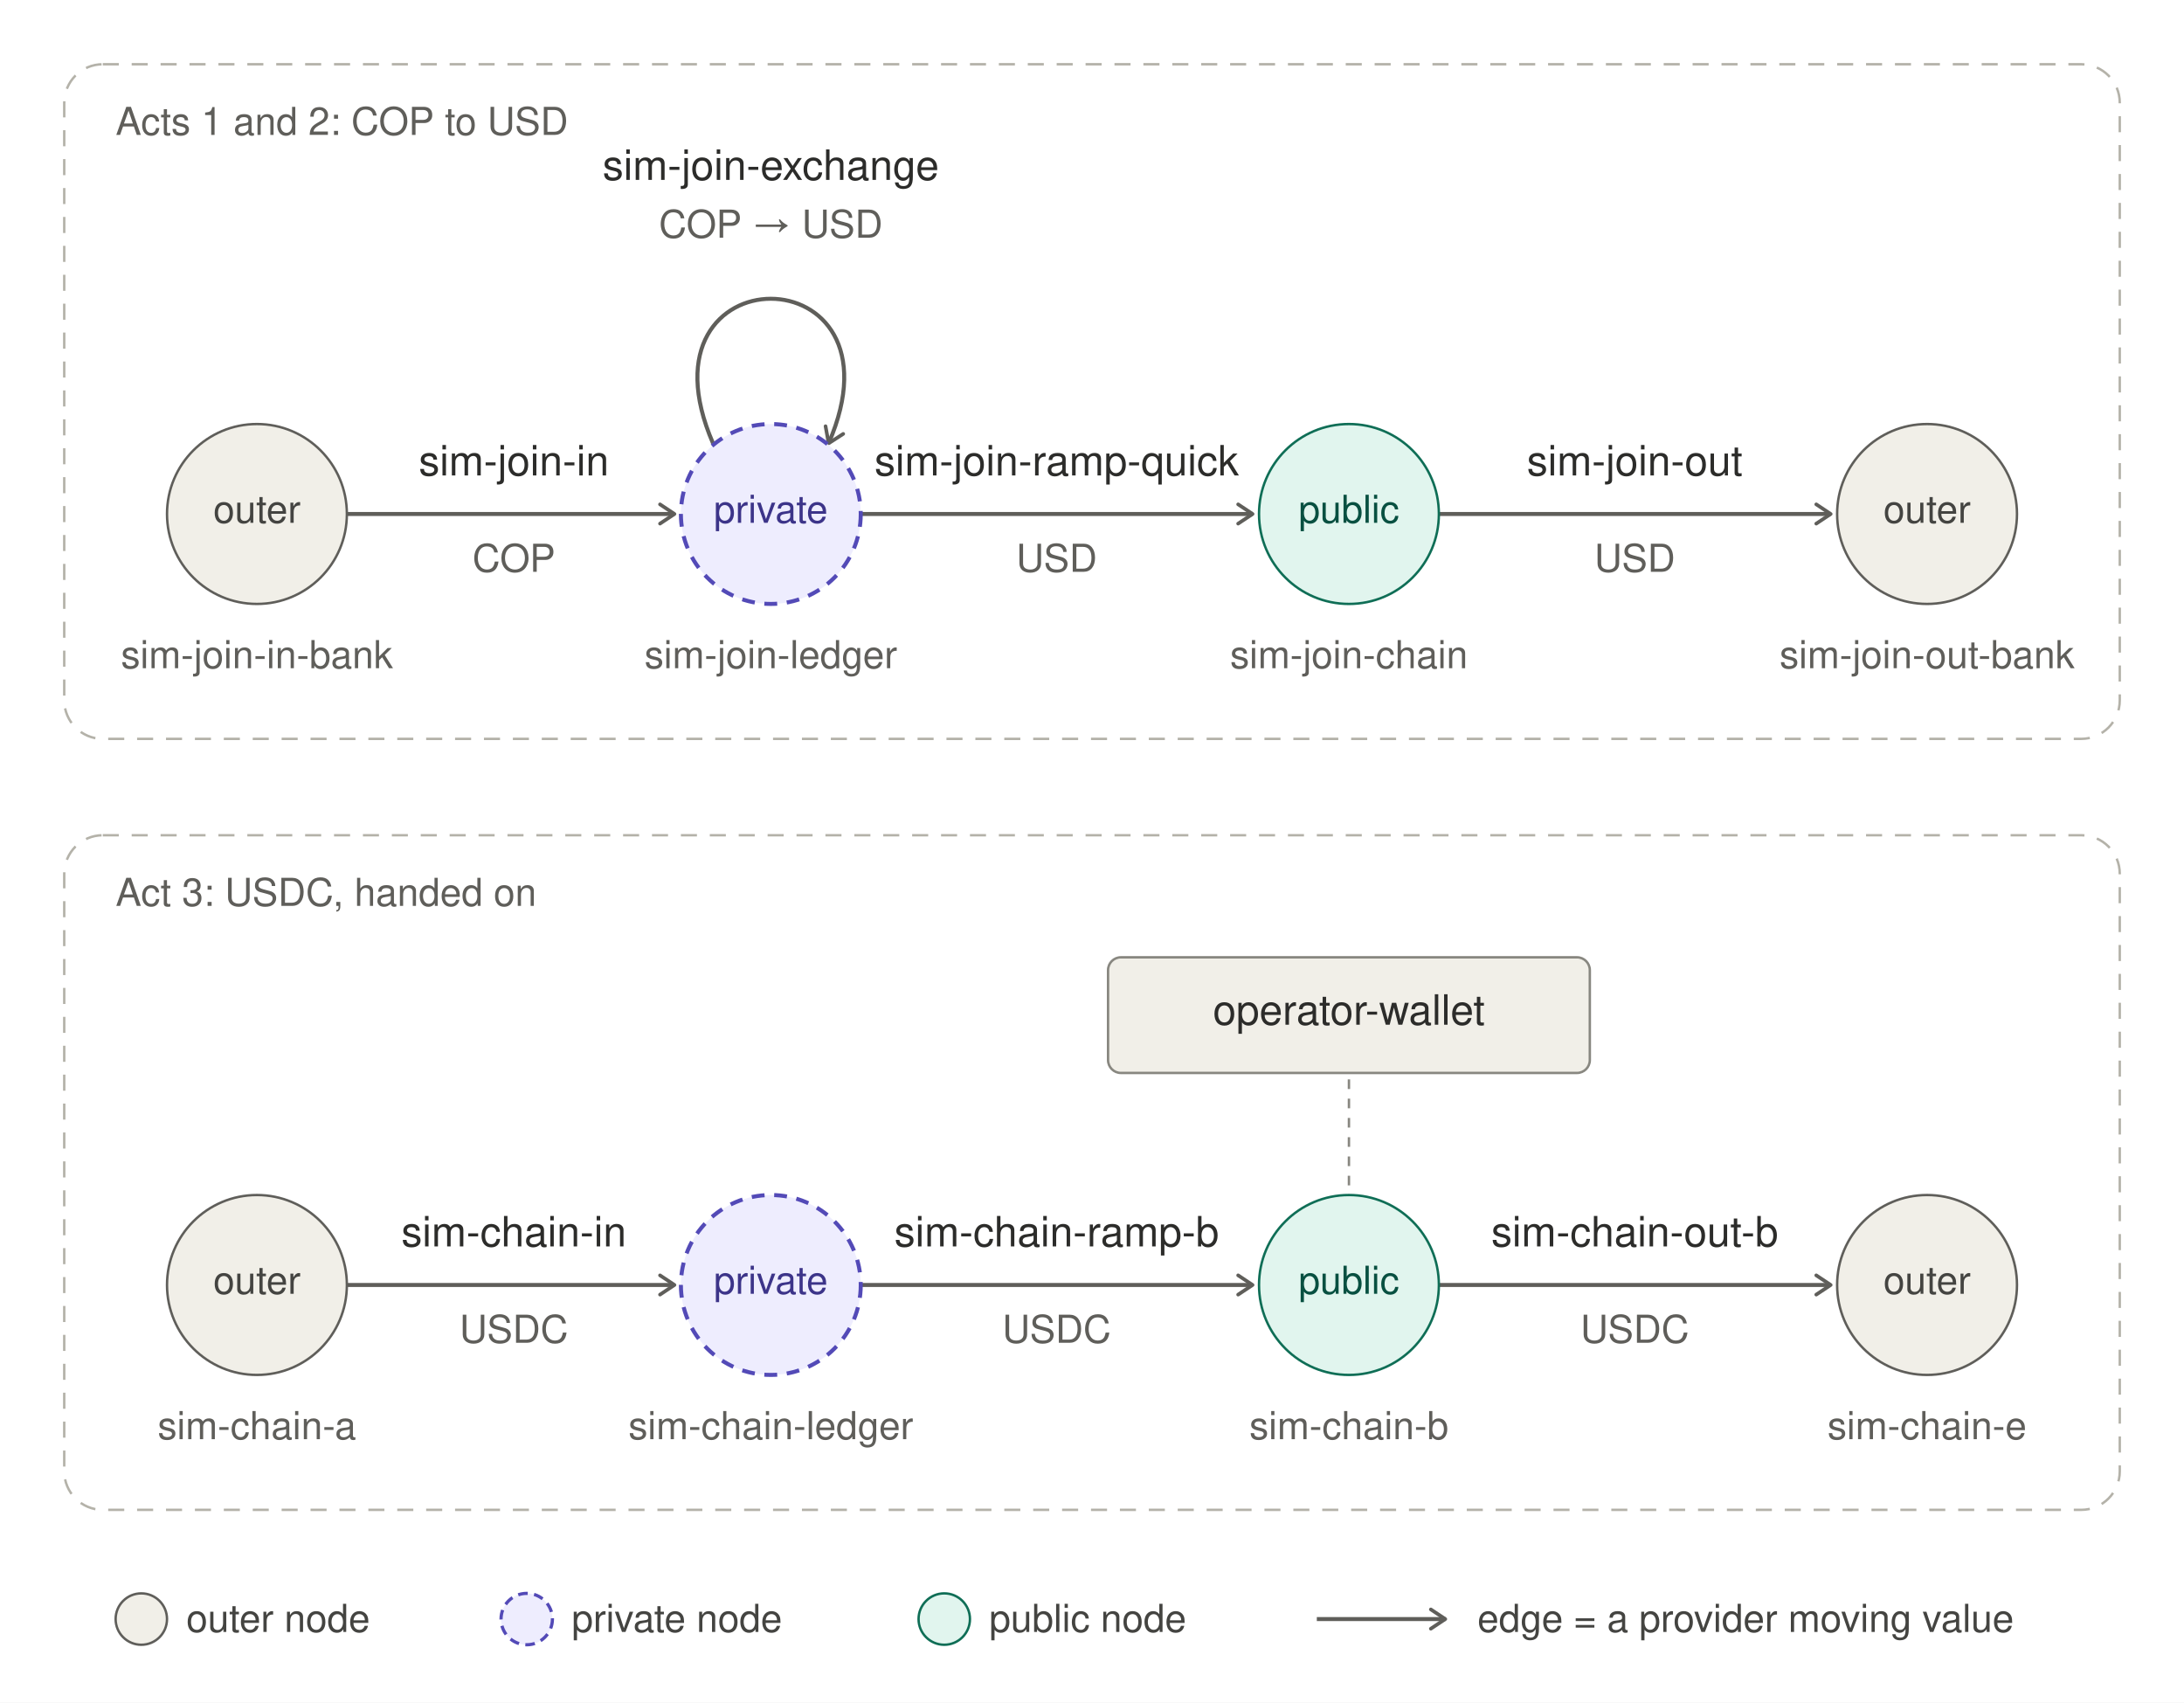
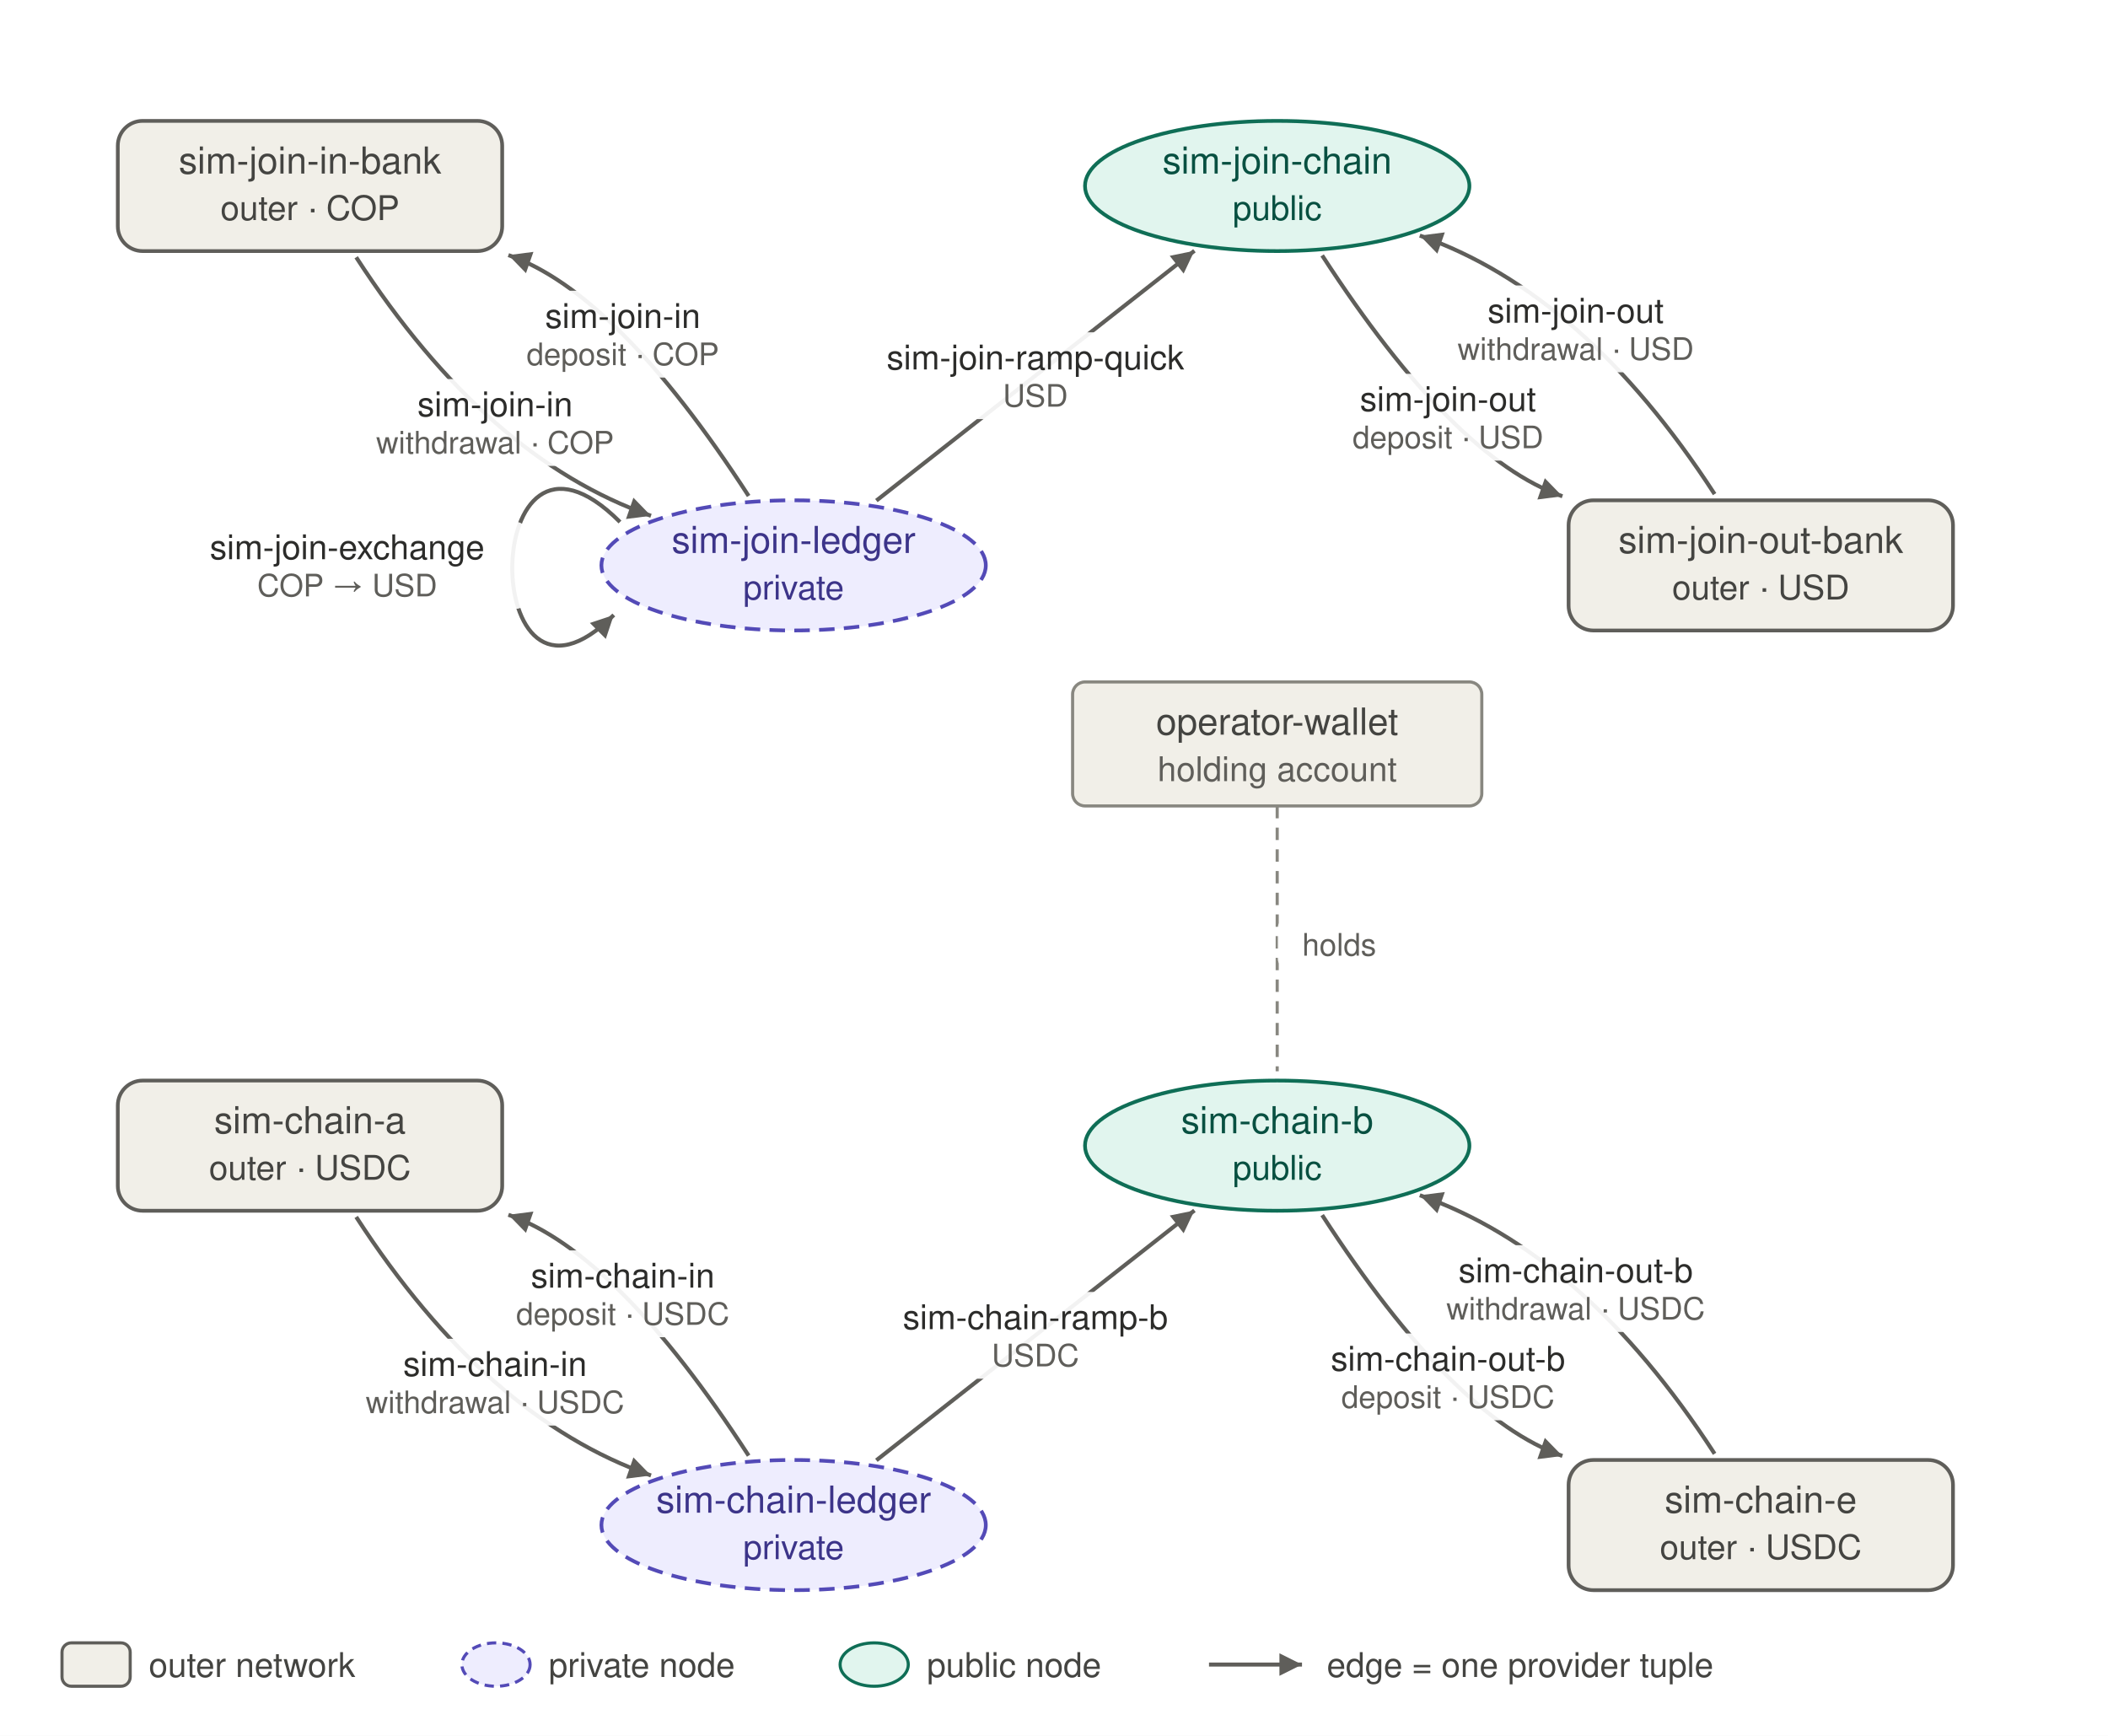
- <svg xmlns="http://www.w3.org/2000/svg" width="680" height="530" viewBox="0 0 680 530" role="img" font-family="Helvetica, Arial, sans-serif">
+ <svg xmlns="http://www.w3.org/2000/svg" width="680" height="560" viewBox="0 0 680 560" role="img" font-family="Helvetica, Arial, sans-serif">
  <defs>
-     <marker id="a" viewBox="0 0 10 10" refX="8" refY="5" markerWidth="6" markerHeight="6" orient="auto-start-reverse">
-       <path d="M2 1L8 5L2 9" fill="none" stroke="#5F5E5A" stroke-width="1.5" stroke-linecap="round" stroke-linejoin="round" />
+     <marker id="a" viewBox="0 0 10 10" refX="9" refY="5" markerWidth="7" markerHeight="7" orient="auto-start-reverse">
+       <path d="M1 1L9 5L1 9z" fill="#5F5E5A" />
    </marker>
  </defs>
-   <rect width="680" height="530" fill="#FFFFFF" />
-   <g fill="none" stroke="#B4B2A9" stroke-width="0.75" stroke-dasharray="5 4">
-     <rect x="20" y="20" width="640" height="210" rx="12" />
-     <rect x="20" y="260" width="640" height="210" rx="12" />
-   </g>
-   <g font-size="12" fill="#5F5E5A">
-     <text x="36" y="42">Acts 1 and 2: COP to USD</text>
-     <text x="36" y="282">Act 3: USDC, handed on</text>
-   </g>
-   <g stroke="#5F5E5A" stroke-width="1.25" fill="none" marker-end="url(#a)">
-     <path d="M222 138 C 196 78, 284 78, 258 138" />
-     <line x1="108" y1="160" x2="210" y2="160" />
-     <line x1="268" y1="160" x2="390" y2="160" />
-     <line x1="448" y1="160" x2="570" y2="160" />
-     <line x1="108" y1="400" x2="210" y2="400" />
-     <line x1="268" y1="400" x2="390" y2="400" />
-     <line x1="448" y1="400" x2="570" y2="400" />
-   </g>
-   <g font-size="13" font-weight="500" fill="#2C2C2A" text-anchor="middle">
-     <text x="240" y="56">sim-join-exchange</text>
-     <text x="160" y="148">sim-join-in</text>
-     <text x="329" y="148">sim-join-ramp-quick</text>
-     <text x="509" y="148">sim-join-out</text>
-     <text x="160" y="388">sim-chain-in</text>
-     <text x="329" y="388">sim-chain-ramp-b</text>
-     <text x="509" y="388">sim-chain-out-b</text>
-   </g>
-   <g font-size="12" fill="#5F5E5A" text-anchor="middle">
-     <text x="240" y="74">COP → USD</text>
-     <text x="160" y="178">COP</text>
-     <text x="329" y="178">USD</text>
-     <text x="509" y="178">USD</text>
-     <text x="160" y="418">USDC</text>
-     <text x="329" y="418">USDC</text>
-     <text x="509" y="418">USDC</text>
-     <text x="80" y="208">sim-join-in-bank</text>
-     <text x="240" y="208">sim-join-ledger</text>
-     <text x="420" y="208">sim-join-chain</text>
-     <text x="600" y="208">sim-join-out-bank</text>
-     <text x="80" y="448">sim-chain-a</text>
-     <text x="240" y="448">sim-chain-ledger</text>
-     <text x="420" y="448">sim-chain-b</text>
-     <text x="600" y="448">sim-chain-e</text>
-   </g>
-   <g stroke-width="0.75">
-     <circle cx="80" cy="160" r="28" fill="#F1EFE8" stroke="#5F5E5A" />
-     <circle cx="600" cy="160" r="28" fill="#F1EFE8" stroke="#5F5E5A" />
-     <circle cx="80" cy="400" r="28" fill="#F1EFE8" stroke="#5F5E5A" />
-     <circle cx="600" cy="400" r="28" fill="#F1EFE8" stroke="#5F5E5A" />
-     <circle cx="240" cy="160" r="28" fill="#EEEDFE" stroke="#534AB7" stroke-width="1.25" stroke-dasharray="4 3" />
-     <circle cx="240" cy="400" r="28" fill="#EEEDFE" stroke="#534AB7" stroke-width="1.25" stroke-dasharray="4 3" />
-     <circle cx="420" cy="160" r="28" fill="#E1F5EE" stroke="#0F6E56" />
-     <circle cx="420" cy="400" r="28" fill="#E1F5EE" stroke="#0F6E56" />
-   </g>
-   <g font-size="12" text-anchor="middle" dominant-baseline="central">
-     <text x="80" y="160" fill="#444441">outer</text>
-     <text x="600" y="160" fill="#444441">outer</text>
-     <text x="80" y="400" fill="#444441">outer</text>
-     <text x="600" y="400" fill="#444441">outer</text>
-     <text x="240" y="160" fill="#3C3489">private</text>
-     <text x="240" y="400" fill="#3C3489">private</text>
-     <text x="420" y="160" fill="#085041">public</text>
-     <text x="420" y="400" fill="#085041">public</text>
-   </g>
-   <rect x="345" y="298" width="150" height="36" rx="4" fill="#F1EFE8" stroke="#888780" stroke-width="0.75" />
-   <text x="420" y="316" font-size="13" font-weight="500" fill="#2C2C2A" text-anchor="middle" dominant-baseline="central">operator-wallet</text>
-   <line x1="420" y1="336" x2="420" y2="370" stroke="#888780" stroke-width="0.75" stroke-dasharray="3 3" />
-   <g font-size="12" fill="#444441">
-     <circle cx="44" cy="504" r="8" fill="#F1EFE8" stroke="#5F5E5A" stroke-width="0.75" />
-     <text x="58" y="508">outer node</text>
-     <circle cx="164" cy="504" r="8" fill="#EEEDFE" stroke="#534AB7" stroke-width="1" stroke-dasharray="3 2" />
-     <text x="178" y="508">private node</text>
-     <circle cx="294" cy="504" r="8" fill="#E1F5EE" stroke="#0F6E56" stroke-width="0.75" />
-     <text x="308" y="508">public node</text>
-     <line x1="410" y1="504" x2="450" y2="504" stroke="#5F5E5A" stroke-width="1.25" marker-end="url(#a)" />
-     <text x="460" y="508">edge = a provider moving value</text>
+   <rect width="680" height="560" fill="#FFFFFF" />
+   <path d="M114.9 83.0 Q157.0 147.9 210.0 166.4" fill="none" stroke="#5F5E5A" stroke-width="1.3" marker-end="url(#a)" />
+   <path d="M241.5 160.0 Q199.0 94.5 164.0 82.3" fill="none" stroke="#5F5E5A" stroke-width="1.3" marker-end="url(#a)" />
+   <path d="M282.7 161.5 Q334.0 121.2 385.3 80.9" fill="none" stroke="#5F5E5A" stroke-width="1.3" marker-end="url(#a)" />
+   <path d="M426.5 82.4 Q469.0 147.9 504.0 160.1" fill="none" stroke="#5F5E5A" stroke-width="1.3" marker-end="url(#a)" />
+   <path d="M553.1 159.4 Q511.0 94.5 458.0 76.0" fill="none" stroke="#5F5E5A" stroke-width="1.3" marker-end="url(#a)" />
+   <path d="M114.9 392.6 Q157.0 457.5 210.0 476.0" fill="none" stroke="#5F5E5A" stroke-width="1.3" marker-end="url(#a)" />
+   <path d="M241.5 469.6 Q199.0 404.1 164.0 391.9" fill="none" stroke="#5F5E5A" stroke-width="1.3" marker-end="url(#a)" />
+   <path d="M282.7 471.1 Q334.0 430.8 385.3 390.5" fill="none" stroke="#5F5E5A" stroke-width="1.3" marker-end="url(#a)" />
+   <path d="M426.5 392.0 Q469.0 457.5 504.0 469.7" fill="none" stroke="#5F5E5A" stroke-width="1.3" marker-end="url(#a)" />
+   <path d="M553.1 469.0 Q511.0 404.1 458.0 385.6" fill="none" stroke="#5F5E5A" stroke-width="1.3" marker-end="url(#a)" />
+   <path d="M200.0 168.4 C154.0 122.4, 154.0 242.4, 198.0 198.4" fill="none" stroke="#5F5E5A" stroke-width="1.3" marker-end="url(#a)" />
+   <line x1="412.0" y1="260.0" x2="412.0" y2="345.6" stroke="#888780" stroke-width="1" stroke-dasharray="4 3" />
+   <rect x="38.0" y="39.0" width="124" height="42" rx="8" fill="#F1EFE8" stroke="#5F5E5A" stroke-width="1.2" />
+   <text x="100.0" y="56.0" font-size="12" font-weight="500" fill="#444441" text-anchor="middle">sim-join-in-bank</text>
+   <text x="100.0" y="71.0" font-size="11" fill="#444441" text-anchor="middle">outer · COP</text>
+   <ellipse cx="256.0" cy="182.4" rx="62.0" ry="21.0" fill="#EEEDFE" stroke="#534AB7" stroke-width="1.2" stroke-dasharray="5 3" />
+   <text x="256.0" y="178.4" font-size="12" font-weight="500" fill="#3C3489" text-anchor="middle">sim-join-ledger</text>
+   <text x="256.0" y="193.4" font-size="11" fill="#3C3489" text-anchor="middle">private</text>
+   <ellipse cx="412.0" cy="60.0" rx="62.0" ry="21.0" fill="#E1F5EE" stroke="#0F6E56" stroke-width="1.2" />
+   <text x="412.0" y="56.0" font-size="12" font-weight="500" fill="#085041" text-anchor="middle">sim-join-chain</text>
+   <text x="412.0" y="71.0" font-size="11" fill="#085041" text-anchor="middle">public</text>
+   <rect x="506.0" y="161.4" width="124" height="42" rx="8" fill="#F1EFE8" stroke="#5F5E5A" stroke-width="1.2" />
+   <text x="568.0" y="178.4" font-size="12" font-weight="500" fill="#444441" text-anchor="middle">sim-join-out-bank</text>
+   <text x="568.0" y="193.4" font-size="11" fill="#444441" text-anchor="middle">outer · USD</text>
+   <rect x="38.0" y="348.6" width="124" height="42" rx="8" fill="#F1EFE8" stroke="#5F5E5A" stroke-width="1.2" />
+   <text x="100.0" y="365.6" font-size="12" font-weight="500" fill="#444441" text-anchor="middle">sim-chain-a</text>
+   <text x="100.0" y="380.6" font-size="11" fill="#444441" text-anchor="middle">outer · USDC</text>
+   <ellipse cx="256.0" cy="492.0" rx="62.0" ry="21.0" fill="#EEEDFE" stroke="#534AB7" stroke-width="1.2" stroke-dasharray="5 3" />
+   <text x="256.0" y="488.0" font-size="12" font-weight="500" fill="#3C3489" text-anchor="middle">sim-chain-ledger</text>
+   <text x="256.0" y="503.0" font-size="11" fill="#3C3489" text-anchor="middle">private</text>
+   <ellipse cx="412.0" cy="369.6" rx="62.0" ry="21.0" fill="#E1F5EE" stroke="#0F6E56" stroke-width="1.2" />
+   <text x="412.0" y="365.6" font-size="12" font-weight="500" fill="#085041" text-anchor="middle">sim-chain-b</text>
+   <text x="412.0" y="380.6" font-size="11" fill="#085041" text-anchor="middle">public</text>
+   <rect x="506.0" y="471.0" width="124" height="42" rx="8" fill="#F1EFE8" stroke="#5F5E5A" stroke-width="1.2" />
+   <text x="568.0" y="488.0" font-size="12" font-weight="500" fill="#444441" text-anchor="middle">sim-chain-e</text>
+   <text x="568.0" y="503.0" font-size="11" fill="#444441" text-anchor="middle">outer · USDC</text>
+   <rect x="346.0" y="220.0" width="132" height="40" rx="4" fill="#F1EFE8" stroke="#888780" stroke-width="1" />
+   <text x="412.0" y="237.0" font-size="12" font-weight="500" fill="#444441" text-anchor="middle">operator-wallet</text>
+   <text x="412.0" y="252.0" font-size="11" fill="#5F5E5A" text-anchor="middle">holding account</text>
+   <rect x="109.3" y="122.3" width="100.8" height="28" rx="3" fill="#FFFFFF" fill-opacity="0.92" />
+   <text x="159.7" y="134.3" font-size="11" font-weight="500" fill="#2C2C2A" text-anchor="middle">sim-join-in</text>
+   <text x="159.7" y="146.3" font-size="10" fill="#5F5E5A" text-anchor="middle">withdrawal · COP</text>
+   <rect x="159.2" y="93.8" width="83.4" height="28" rx="3" fill="#FFFFFF" fill-opacity="0.92" />
+   <text x="200.9" y="105.8" font-size="11" font-weight="500" fill="#2C2C2A" text-anchor="middle">sim-join-in</text>
+   <text x="200.9" y="117.8" font-size="10" fill="#5F5E5A" text-anchor="middle">deposit · COP</text>
+   <rect x="270.1" y="107.2" width="127.7" height="28" rx="3" fill="#FFFFFF" fill-opacity="0.92" />
+   <text x="334.0" y="119.2" font-size="11" font-weight="500" fill="#2C2C2A" text-anchor="middle">sim-join-ramp-quick</text>
+   <text x="334.0" y="131.2" font-size="10" fill="#5F5E5A" text-anchor="middle">USD</text>
+   <rect x="425.3" y="120.6" width="83.6" height="28" rx="3" fill="#FFFFFF" fill-opacity="0.92" />
+   <text x="467.1" y="132.6" font-size="11" font-weight="500" fill="#2C2C2A" text-anchor="middle">sim-join-out</text>
+   <text x="467.1" y="144.6" font-size="10" fill="#5F5E5A" text-anchor="middle">deposit · USD</text>
+   <rect x="457.9" y="92.1" width="100.8" height="28" rx="3" fill="#FFFFFF" fill-opacity="0.92" />
+   <text x="508.3" y="104.1" font-size="11" font-weight="500" fill="#2C2C2A" text-anchor="middle">sim-join-out</text>
+   <text x="508.3" y="116.1" font-size="10" fill="#5F5E5A" text-anchor="middle">withdrawal · USD</text>
+   <rect x="106.4" y="431.9" width="106.6" height="28" rx="3" fill="#FFFFFF" fill-opacity="0.92" />
+   <text x="159.7" y="443.9" font-size="11" font-weight="500" fill="#2C2C2A" text-anchor="middle">sim-chain-in</text>
+   <text x="159.7" y="455.9" font-size="10" fill="#5F5E5A" text-anchor="middle">withdrawal · USDC</text>
+   <rect x="156.3" y="403.4" width="89.2" height="28" rx="3" fill="#FFFFFF" fill-opacity="0.92" />
+   <text x="200.9" y="415.4" font-size="11" font-weight="500" fill="#2C2C2A" text-anchor="middle">sim-chain-in</text>
+   <text x="200.9" y="427.4" font-size="10" fill="#5F5E5A" text-anchor="middle">deposit · USDC</text>
+   <rect x="279.6" y="416.8" width="108.8" height="28" rx="3" fill="#FFFFFF" fill-opacity="0.92" />
+   <text x="334.0" y="428.8" font-size="11" font-weight="500" fill="#2C2C2A" text-anchor="middle">sim-chain-ramp-b</text>
+   <text x="334.0" y="440.8" font-size="10" fill="#5F5E5A" text-anchor="middle">USDC</text>
+   <rect x="415.9" y="430.2" width="102.5" height="28" rx="3" fill="#FFFFFF" fill-opacity="0.92" />
+   <text x="467.1" y="442.2" font-size="11" font-weight="500" fill="#2C2C2A" text-anchor="middle">sim-chain-out-b</text>
+   <text x="467.1" y="454.2" font-size="10" fill="#5F5E5A" text-anchor="middle">deposit · USDC</text>
+   <rect x="455.0" y="401.7" width="106.6" height="28" rx="3" fill="#FFFFFF" fill-opacity="0.92" />
+   <text x="508.3" y="413.7" font-size="11" font-weight="500" fill="#2C2C2A" text-anchor="middle">sim-chain-out-b</text>
+   <text x="508.3" y="425.7" font-size="10" fill="#5F5E5A" text-anchor="middle">withdrawal · USDC</text>
+   <rect x="54.5" y="168.4" width="115.1" height="28" rx="3" fill="#FFFFFF" fill-opacity="0.92" />
+   <text x="112.0" y="180.4" font-size="11" font-weight="500" fill="#2C2C2A" text-anchor="middle">sim-join-exchange</text>
+   <text x="112.0" y="192.4" font-size="10" fill="#5F5E5A" text-anchor="middle">COP → USD</text>
+   <rect x="412.2" y="296.3" width="39.5" height="16" rx="3" fill="#FFFFFF" fill-opacity="0.92" />
+   <text x="432.0" y="308.3" font-size="10" fill="#5F5E5A" text-anchor="middle">holds</text>
+   <g font-size="11" fill="#444441">
+     <rect x="20" y="530" width="22" height="14" rx="3" fill="#F1EFE8" stroke="#5F5E5A" />
+     <text x="48" y="541">outer network</text>
+     <ellipse cx="160" cy="537" rx="11" ry="7" fill="#EEEDFE" stroke="#534AB7" stroke-dasharray="3 2" />
+     <text x="177" y="541">private node</text>
+     <ellipse cx="282" cy="537" rx="11" ry="7" fill="#E1F5EE" stroke="#0F6E56" />
+     <text x="299" y="541">public node</text>
+     <line x1="390" y1="537" x2="420" y2="537" stroke="#5F5E5A" stroke-width="1.3" marker-end="url(#a)" />
+     <text x="428" y="541">edge = one provider tuple</text>
  </g>
</svg>
